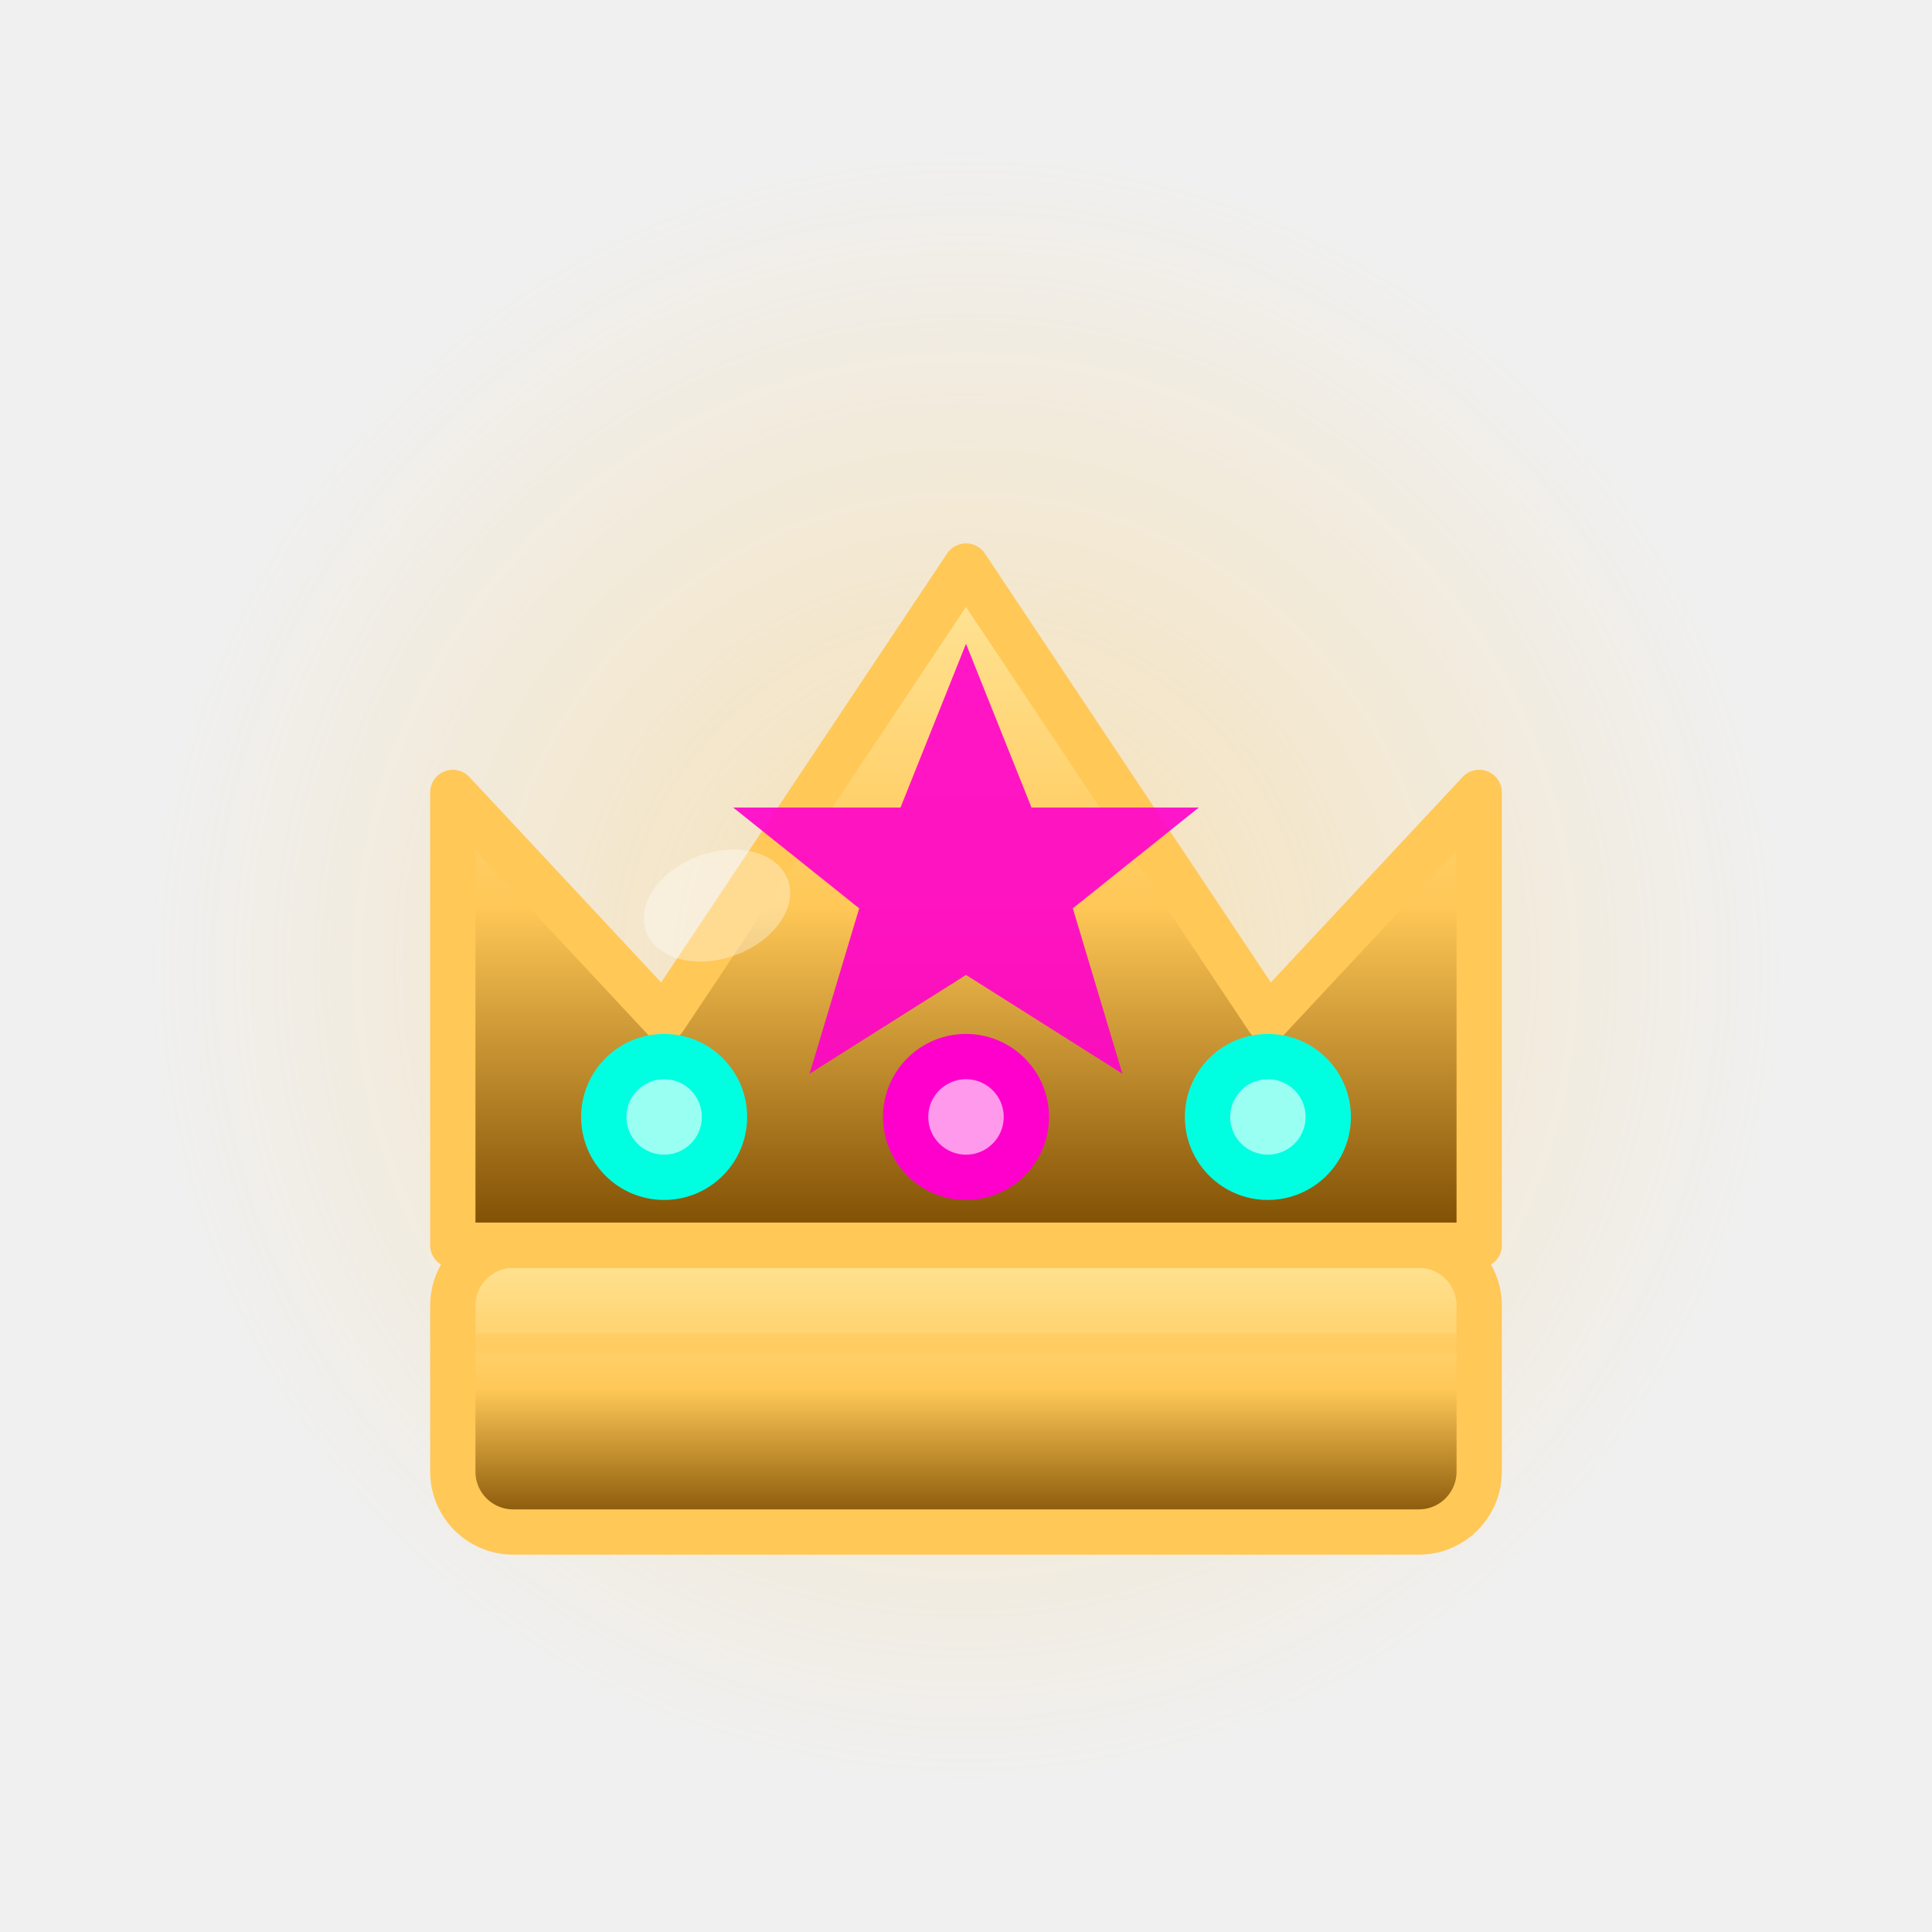
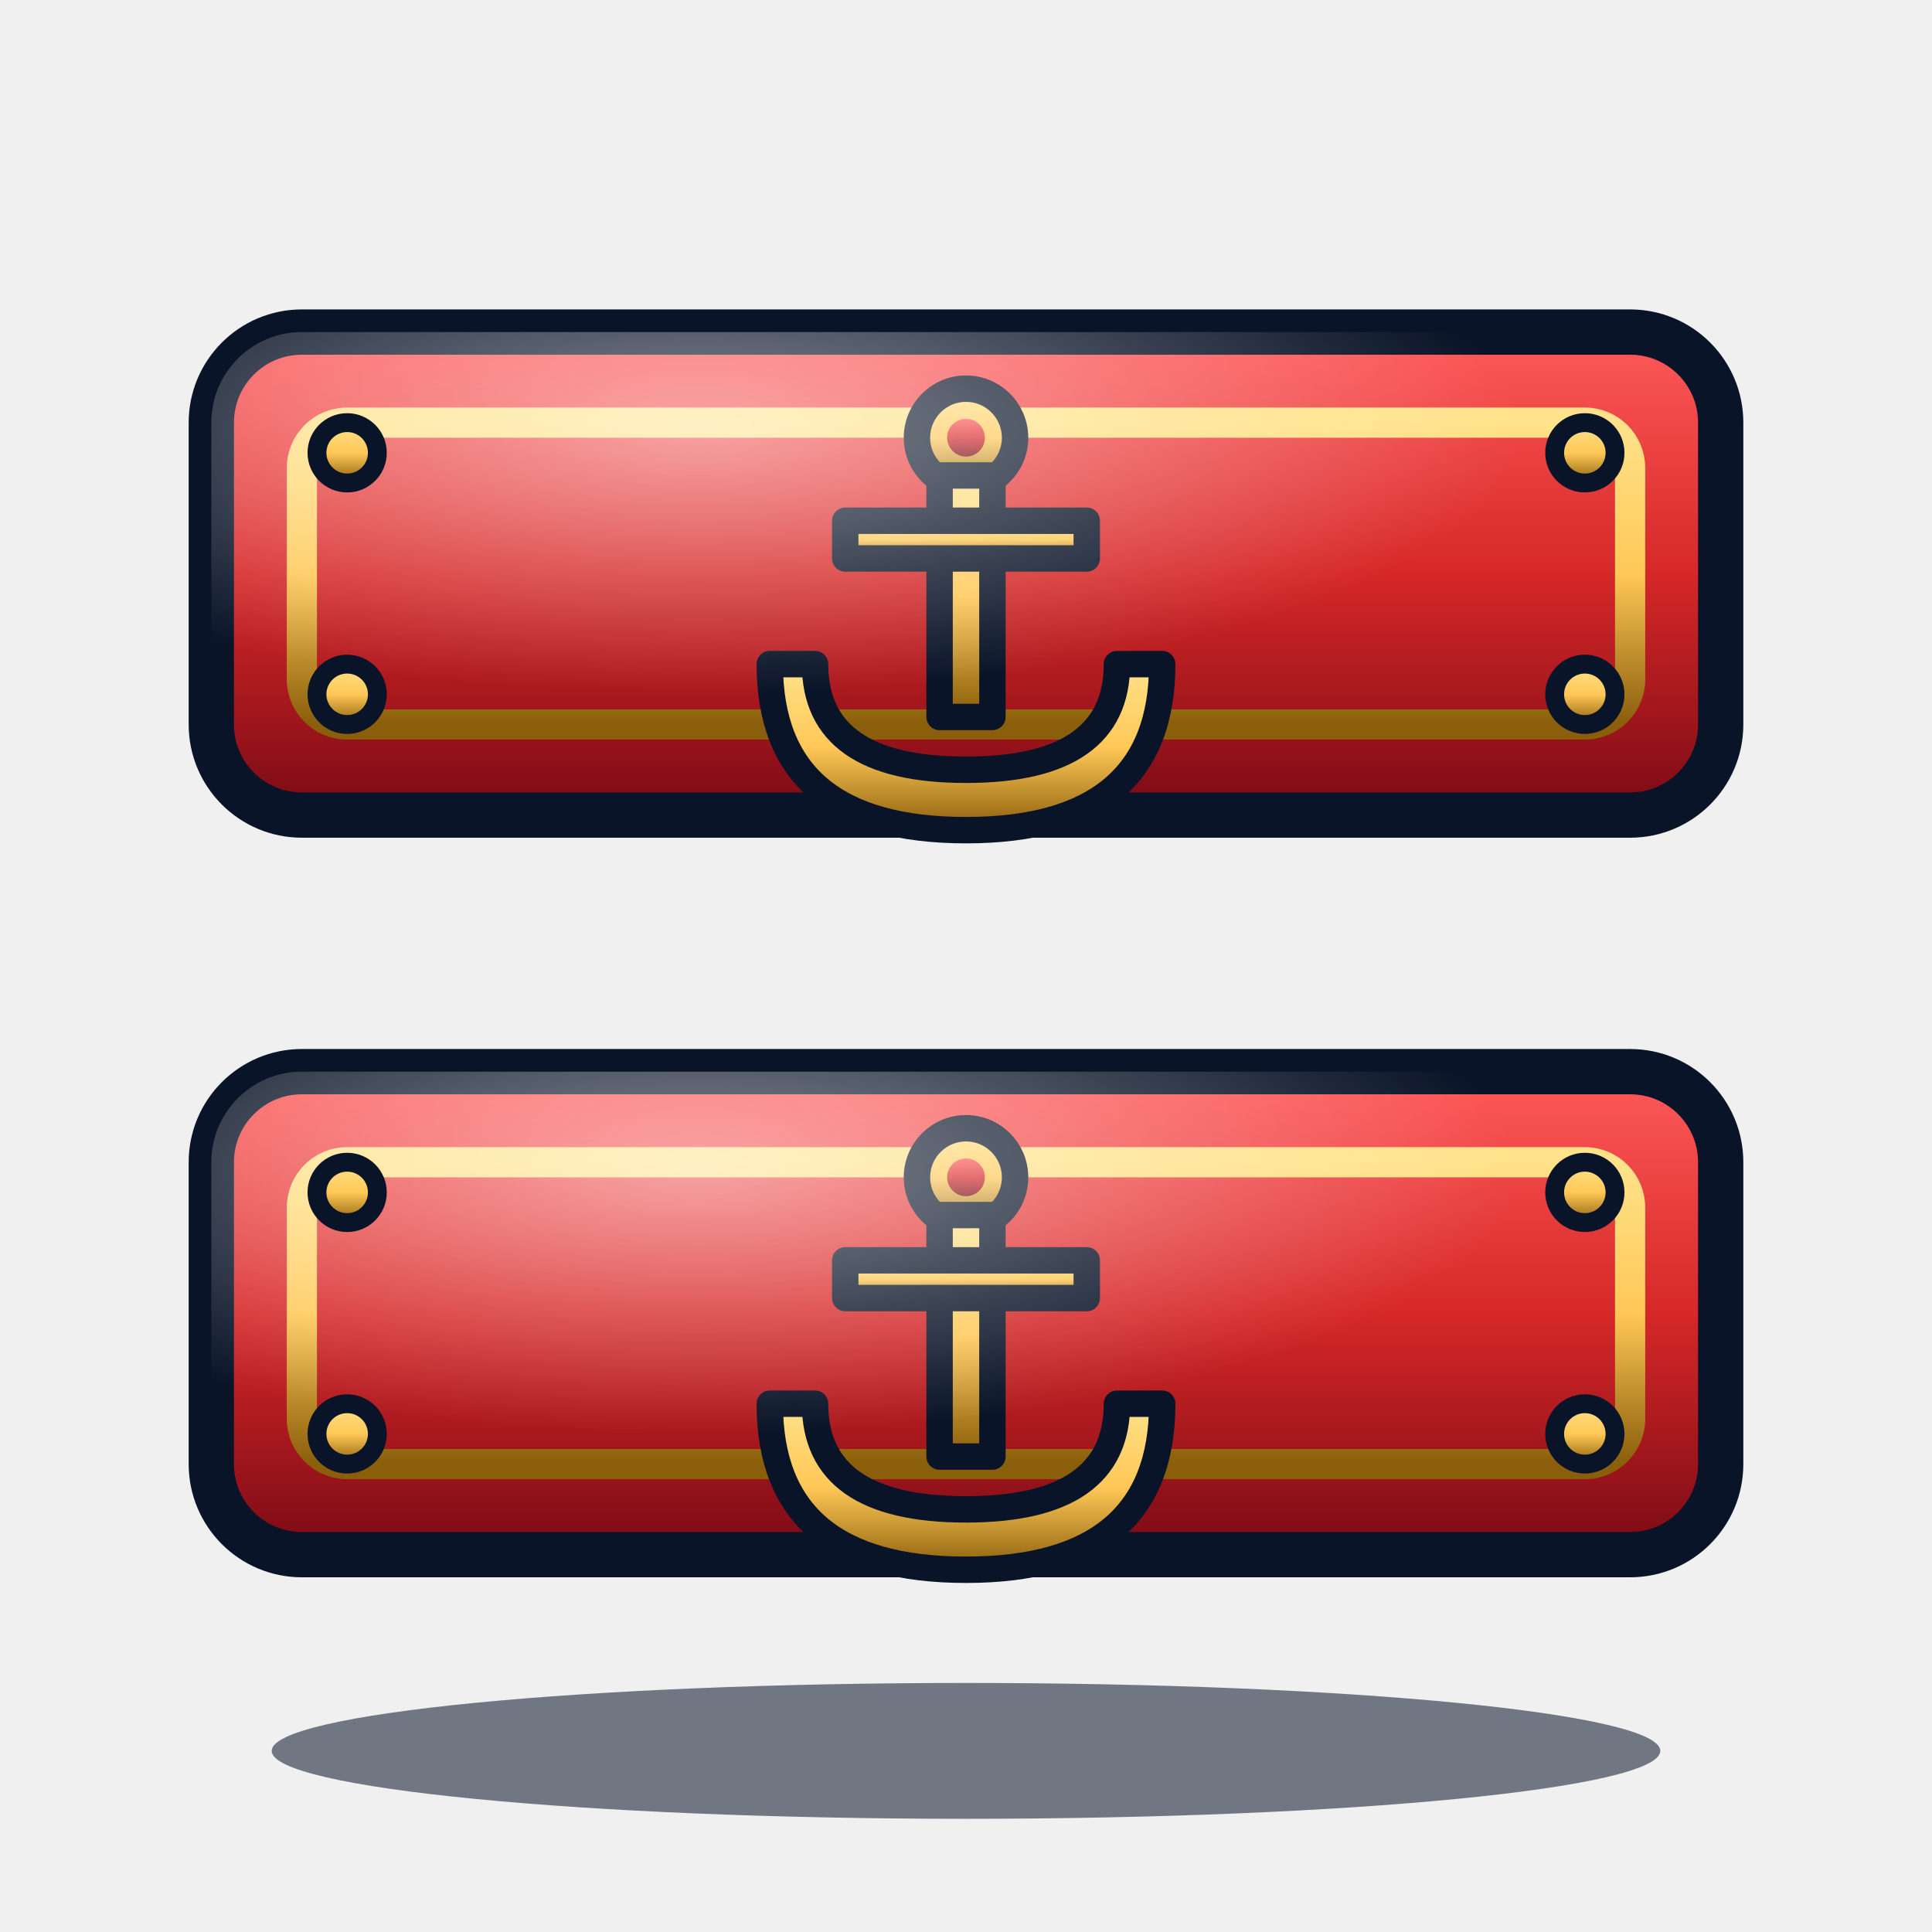
<svg xmlns="http://www.w3.org/2000/svg" viewBox="0 0 256 256" width="256" height="256">
  <defs>
-     <radialGradient id="glow9" cx="50%" cy="50%" r="50%">
-       <stop offset="0%" stop-color="#ffc857" stop-opacity="0.4" />
-       <stop offset="100%" stop-color="#ffc857" stop-opacity="0" />
+     <linearGradient id="b9r" x1="0" y1="0" x2="0" y2="1">
+       <stop offset="0" stop-color="#ff5a5a" />
+       <stop offset="0.5" stop-color="#d62828" />
+       <stop offset="1" stop-color="#7a0a14" />
+     </linearGradient>
+     <linearGradient id="b9g" x1="0" y1="0" x2="0" y2="1">
+       <stop offset="0" stop-color="#ffe28a" />
+       <stop offset="0.5" stop-color="#ffc857" />
+       <stop offset="1" stop-color="#8a5e0a" />
+     </linearGradient>
+     <radialGradient id="hl9" cx="32%" cy="20%" r="55%">
+       <stop offset="0" stop-color="#ffffff" stop-opacity="0.5" />
+       <stop offset="1" stop-color="#ffffff" stop-opacity="0" />
    </radialGradient>
-     <linearGradient id="crown9" x1="0%" y1="0%" x2="0%" y2="100%">
-       <stop offset="0%" stop-color="#ffe599" />
-       <stop offset="50%" stop-color="#ffc857" />
-       <stop offset="100%" stop-color="#7a4a00" />
-     </linearGradient>
  </defs>
-   <ellipse cx="128" cy="128" rx="110" ry="110" fill="url(#glow9)" />
-   <rect x="60" y="165" width="136" height="38" rx="8" fill="url(#crown9)" stroke="#ffc857" stroke-width="6" />
-   <path d="M60 165 L60 105 L88 135 L128 75 L168 135 L196 105 L196 165 Z" fill="url(#crown9)" stroke="#ffc857" stroke-width="6" stroke-linejoin="round" />
-   <polygon points="128,88 120,108 100,108 115,120 109,140 128,128 147,140 141,120 156,108 136,108" fill="#ff00cc" stroke="#ff00cc" stroke-width="2" opacity="0.9" />
-   <circle cx="88" cy="148" r="10" fill="#00ffe0" stroke="#00ffe0" stroke-width="2" />
-   <circle cx="88" cy="148" r="5" fill="white" opacity="0.6" />
-   <circle cx="168" cy="148" r="10" fill="#00ffe0" stroke="#00ffe0" stroke-width="2" />
-   <circle cx="168" cy="148" r="5" fill="white" opacity="0.6" />
-   <circle cx="128" cy="148" r="10" fill="#ff00cc" stroke="#ff00cc" stroke-width="2" />
-   <circle cx="128" cy="148" r="5" fill="white" opacity="0.6" />
-   <line x1="60" y1="178" x2="196" y2="178" stroke="#ffc857" stroke-width="2.5" opacity="0.5" />
-   <ellipse cx="95" cy="120" rx="10" ry="7" fill="white" opacity="0.35" transform="rotate(-20,95,120)" />
+   <ellipse cx="128" cy="232" rx="92" ry="9" fill="#0a1428" opacity="0.55" />
+   <rect x="28" y="44" width="200" height="64" rx="12" fill="url(#b9r)" stroke="#0a1428" stroke-width="6" />
+   <rect x="40" y="56" width="176" height="40" rx="6" fill="none" stroke="url(#b9g)" stroke-width="4" />
+   <g stroke="#0a1428" stroke-width="3.5" stroke-linejoin="round" stroke-linecap="round" fill="url(#b9g)">
+     <circle cx="128" cy="58" r="6.5" />
+     <rect x="124.5" y="63" width="7" height="32" />
+     <rect x="112" y="69" width="32" height="5" />
+     <path d="M108 88 Q108 102 128 102 Q148 102 148 88 L154 88 Q154 110 128 110 Q102 110 102 88 Z" />
+   </g>
+   <circle cx="128" cy="58" r="2.5" fill="url(#b9r)" />
+   <rect x="28" y="44" width="200" height="64" rx="12" fill="url(#hl9)" />
+   <rect x="28" y="142" width="200" height="64" rx="12" fill="url(#b9r)" stroke="#0a1428" stroke-width="6" />
+   <rect x="40" y="154" width="176" height="40" rx="6" fill="none" stroke="url(#b9g)" stroke-width="4" />
+   <g stroke="#0a1428" stroke-width="3.5" stroke-linejoin="round" stroke-linecap="round" fill="url(#b9g)">
+     <circle cx="128" cy="156" r="6.5" />
+     <rect x="124.5" y="161" width="7" height="32" />
+     <rect x="112" y="167" width="32" height="5" />
+     <path d="M108 186 Q108 200 128 200 Q148 200 148 186 L154 186 Q154 208 128 208 Q102 208 102 186 Z" />
+   </g>
+   <circle cx="128" cy="156" r="2.5" fill="url(#b9r)" />
+   <rect x="28" y="142" width="200" height="64" rx="12" fill="url(#hl9)" />
+   <g fill="url(#b9g)" stroke="#0a1428" stroke-width="2.5">
+     <circle cx="46" cy="60" r="4" />
+     <circle cx="210" cy="60" r="4" />
+     <circle cx="46" cy="92" r="4" />
+     <circle cx="210" cy="92" r="4" />
+     <circle cx="46" cy="158" r="4" />
+     <circle cx="210" cy="158" r="4" />
+     <circle cx="46" cy="190" r="4" />
+     <circle cx="210" cy="190" r="4" />
+   </g>
</svg>
